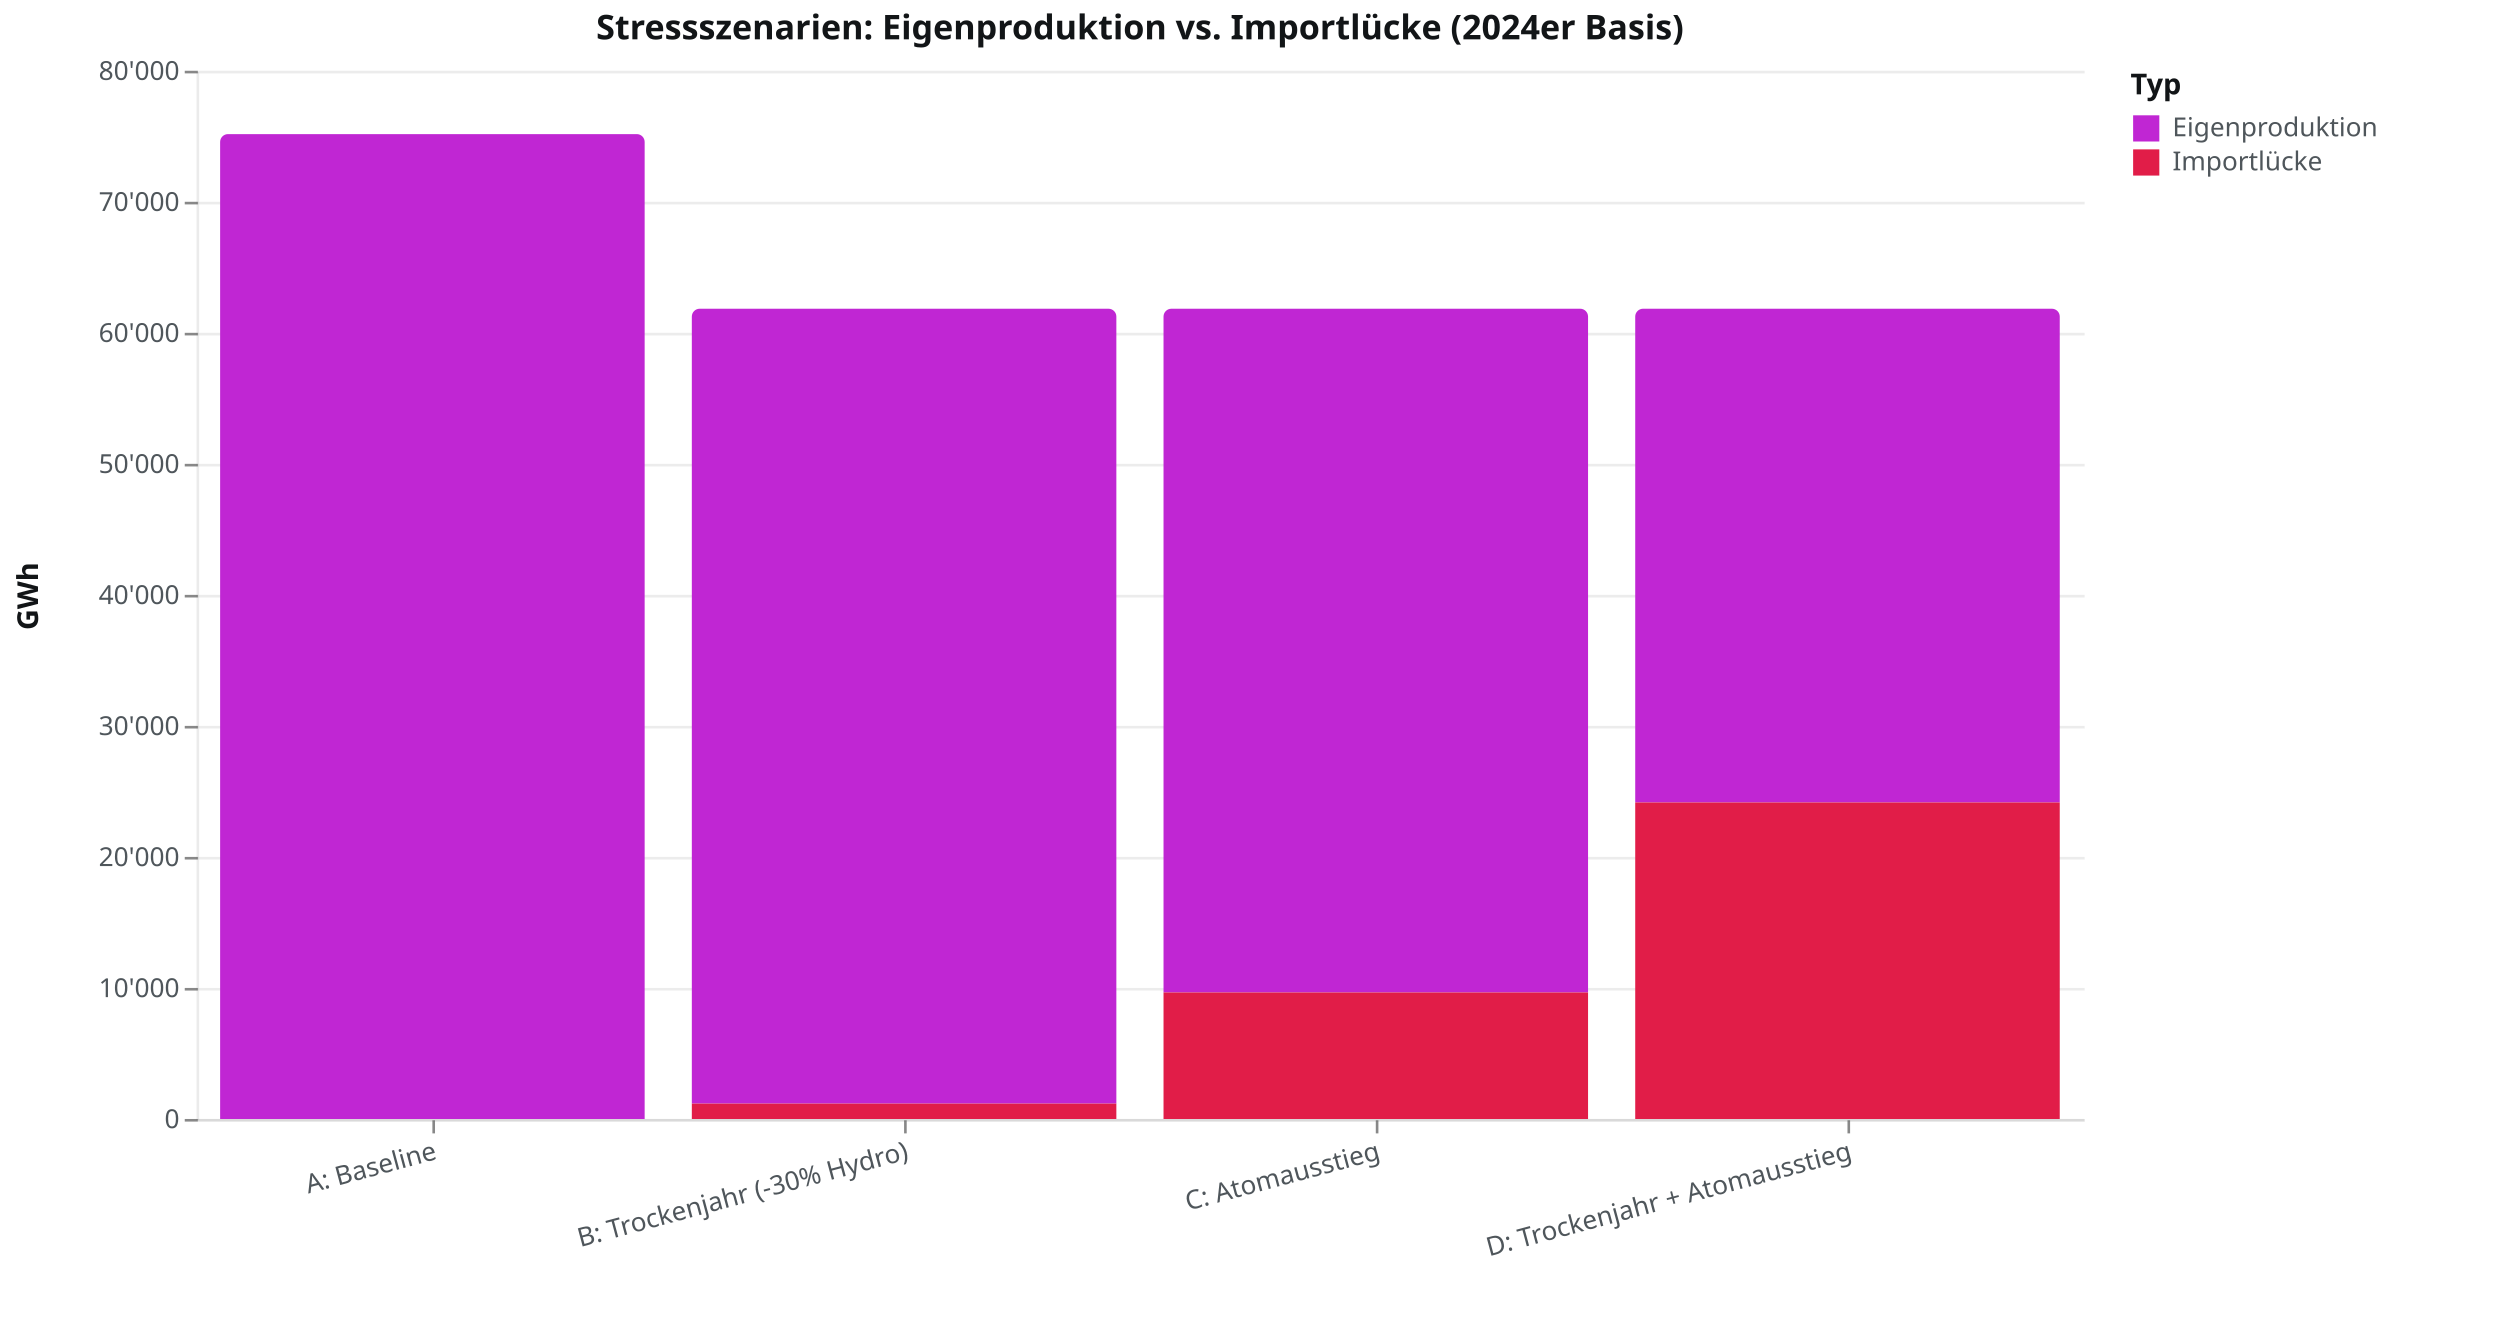
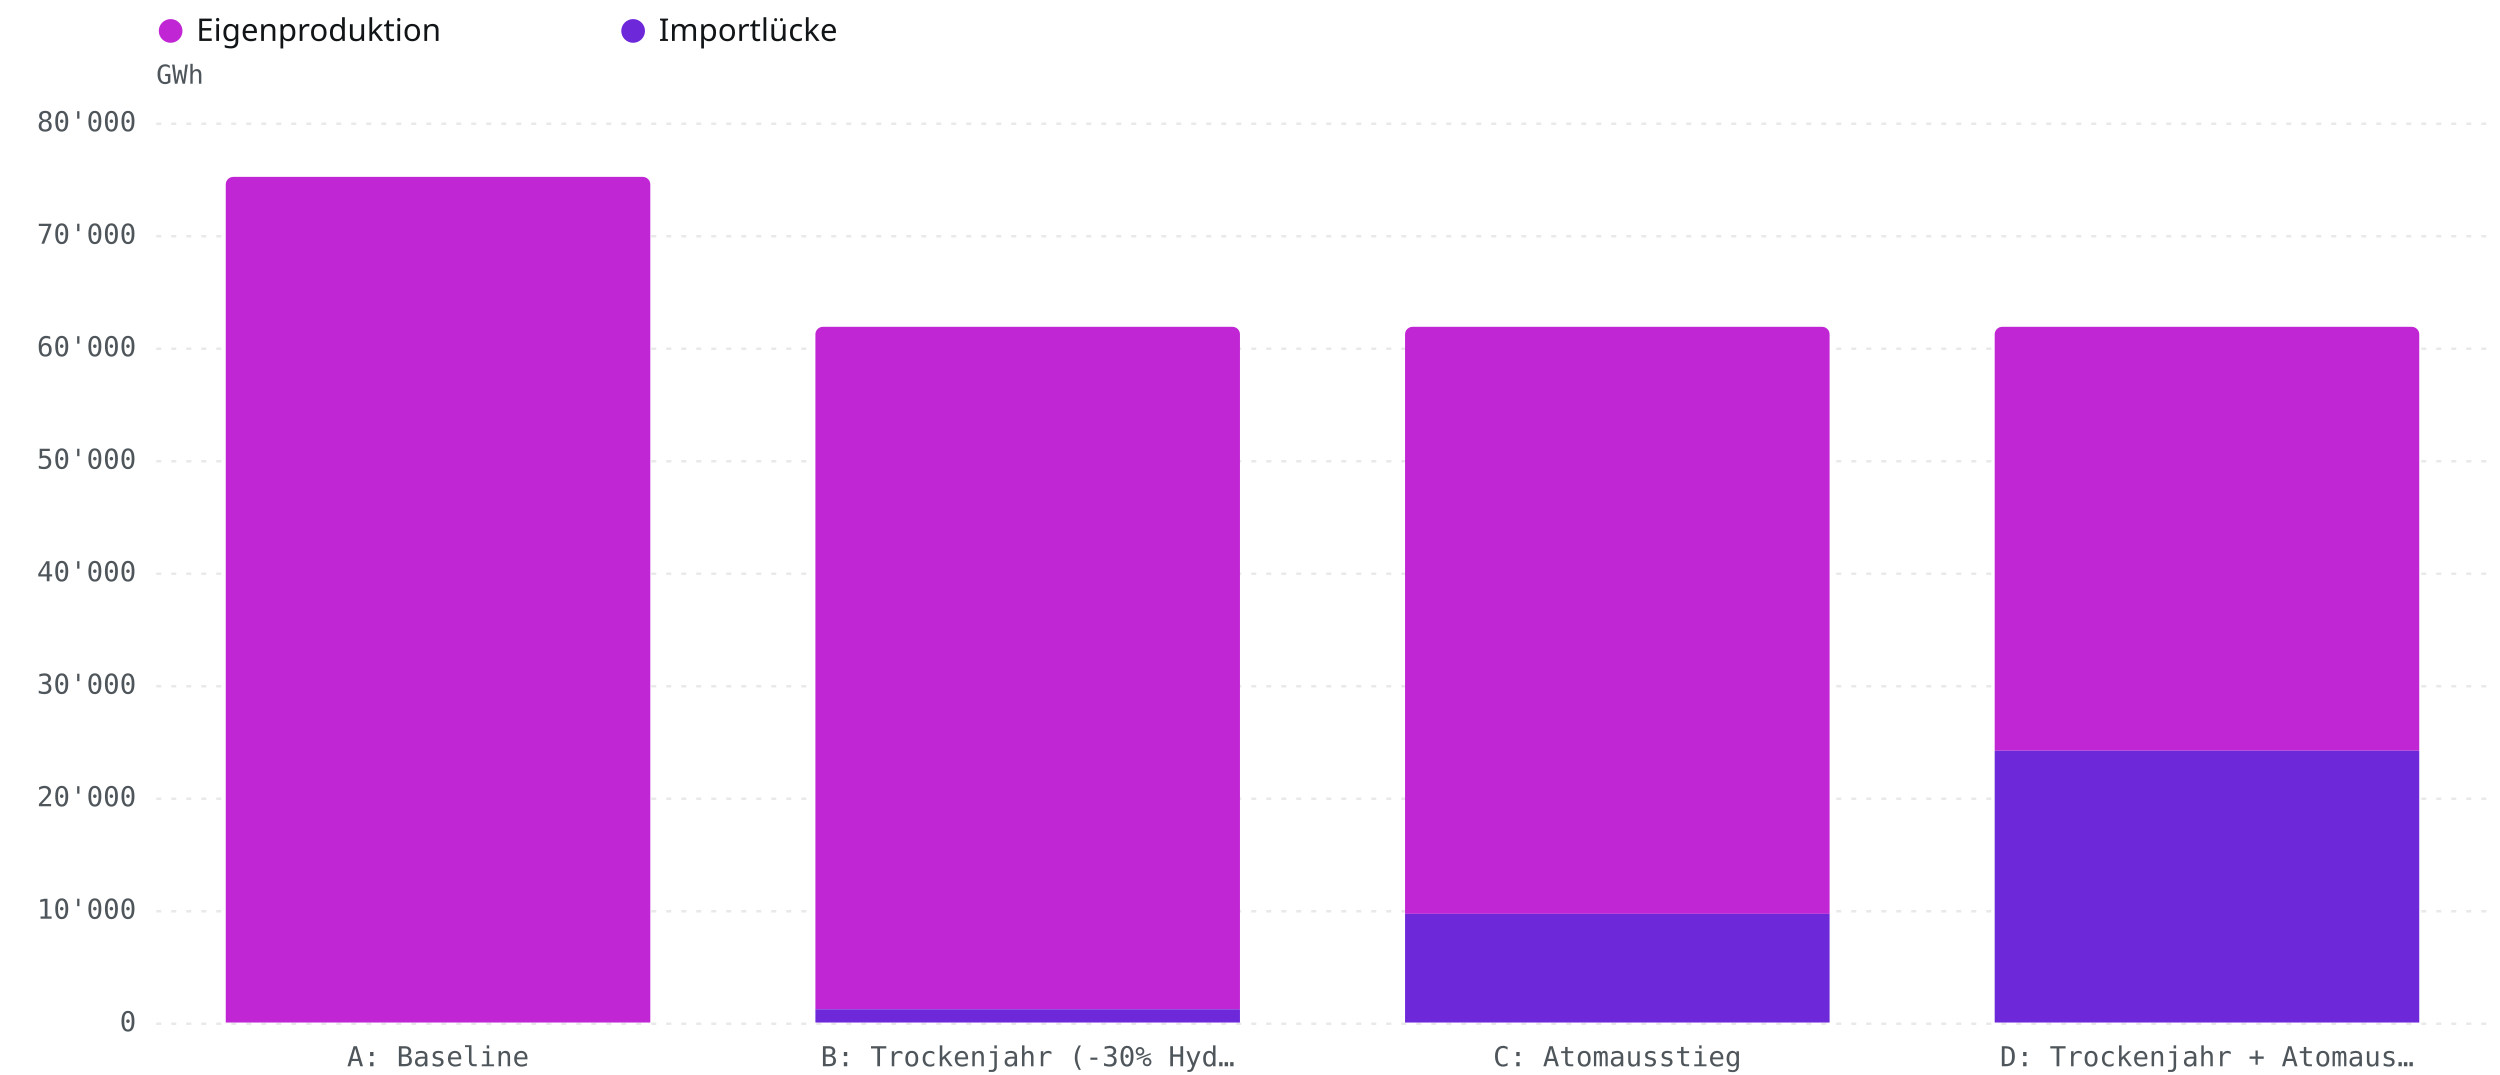
- <svg xmlns="http://www.w3.org/2000/svg" version="1.1" class="marks" width="954" height="509" viewBox="0 0 954 509">
-   <g fill="none" stroke-miterlimit="10" transform="translate(75,27)">
+ <svg xmlns="http://www.w3.org/2000/svg" version="1.1" class="marks" width="1000" height="430" viewBox="0 0 1000 430">
+   <g fill="none" stroke-miterlimit="10" transform="translate(62,49)">
    <g class="mark-group role-frame root" role="graphics-object" aria-roledescription="group mark container">
      <g transform="translate(0,0)">
-         <path class="background" aria-hidden="true" d="M0.5,0.5h720v400h-720Z" />
+         <path class="background" aria-hidden="true" d="M0,0h934v360h-934Z" />
        <g>
          <g class="mark-group role-axis" aria-hidden="true">
            <g transform="translate(0.5,0.5)">
              <path class="background" aria-hidden="true" d="M0,0h0v0h0Z" pointer-events="none" />
              <g>
                <g class="mark-rule role-axis-grid" pointer-events="none">
-                   <line transform="translate(0,400)" x2="720" y2="0" stroke="rgba(18,21,23,0.08)" stroke-width="1" opacity="1" />
-                   <line transform="translate(0,350)" x2="720" y2="0" stroke="rgba(18,21,23,0.08)" stroke-width="1" opacity="1" />
-                   <line transform="translate(0,300)" x2="720" y2="0" stroke="rgba(18,21,23,0.08)" stroke-width="1" opacity="1" />
-                   <line transform="translate(0,250)" x2="720" y2="0" stroke="rgba(18,21,23,0.08)" stroke-width="1" opacity="1" />
-                   <line transform="translate(0,200)" x2="720" y2="0" stroke="rgba(18,21,23,0.08)" stroke-width="1" opacity="1" />
-                   <line transform="translate(0,150)" x2="720" y2="0" stroke="rgba(18,21,23,0.08)" stroke-width="1" opacity="1" />
-                   <line transform="translate(0,100)" x2="720" y2="0" stroke="rgba(18,21,23,0.08)" stroke-width="1" opacity="1" />
-                   <line transform="translate(0,50)" x2="720" y2="0" stroke="rgba(18,21,23,0.08)" stroke-width="1" opacity="1" />
-                   <line transform="translate(0,0)" x2="720" y2="0" stroke="rgba(18,21,23,0.08)" stroke-width="1" opacity="1" />
+                   <line transform="translate(0,360)" x2="934" y2="0" stroke="rgba(18,21,23,0.09)" stroke-width="1" stroke-dasharray="2,4" opacity="1" />
+                   <line transform="translate(0,315)" x2="934" y2="0" stroke="rgba(18,21,23,0.09)" stroke-width="1" stroke-dasharray="2,4" opacity="1" />
+                   <line transform="translate(0,270)" x2="934" y2="0" stroke="rgba(18,21,23,0.09)" stroke-width="1" stroke-dasharray="2,4" opacity="1" />
+                   <line transform="translate(0,225)" x2="934" y2="0" stroke="rgba(18,21,23,0.09)" stroke-width="1" stroke-dasharray="2,4" opacity="1" />
+                   <line transform="translate(0,180)" x2="934" y2="0" stroke="rgba(18,21,23,0.09)" stroke-width="1" stroke-dasharray="2,4" opacity="1" />
+                   <line transform="translate(0,135)" x2="934" y2="0" stroke="rgba(18,21,23,0.09)" stroke-width="1" stroke-dasharray="2,4" opacity="1" />
+                   <line transform="translate(0,90)" x2="934" y2="0" stroke="rgba(18,21,23,0.09)" stroke-width="1" stroke-dasharray="2,4" opacity="1" />
+                   <line transform="translate(0,45)" x2="934" y2="0" stroke="rgba(18,21,23,0.09)" stroke-width="1" stroke-dasharray="2,4" opacity="1" />
+                   <line transform="translate(0,0)" x2="934" y2="0" stroke="rgba(18,21,23,0.09)" stroke-width="1" stroke-dasharray="2,4" opacity="1" />
                </g>
              </g>
              <path class="foreground" aria-hidden="true" d="" pointer-events="none" display="none" />
            </g>
          </g>
          <g class="mark-group role-axis" role="graphics-symbol" aria-roledescription="axis" aria-label="X-axis for a discrete scale with 4 values: A: Baseline, B: Trockenjahr (-30% Hydro), C: Atomausstieg, D: Trockenjahr + Atomausstieg">
-             <g transform="translate(0.5,400.5)">
+             <g transform="translate(0.5,360.5)">
              <path class="background" aria-hidden="true" d="M0,0h0v0h0Z" pointer-events="none" />
              <g>
-                 <g class="mark-rule role-axis-tick" pointer-events="none">
-                   <line transform="translate(90,0)" x2="0" y2="5" stroke="#888" stroke-width="1" opacity="1" />
-                   <line transform="translate(270,0)" x2="0" y2="5" stroke="#888" stroke-width="1" opacity="1" />
-                   <line transform="translate(450,0)" x2="0" y2="5" stroke="#888" stroke-width="1" opacity="1" />
-                   <line transform="translate(630,0)" x2="0" y2="5" stroke="#888" stroke-width="1" opacity="1" />
-                 </g>
                <g class="mark-text role-axis-label" pointer-events="none">
-                   <text text-anchor="end" transform="translate(89.5,7) rotate(345) translate(0,8)" font-family="Switzer, system-ui, sans-serif" font-size="10px" fill="#4f565b" opacity="1">A: Baseline</text>
-                   <text text-anchor="end" transform="translate(269.5,7) rotate(345) translate(0,8)" font-family="Switzer, system-ui, sans-serif" font-size="10px" fill="#4f565b" opacity="1">B: Trockenjahr (-30% Hydro)</text>
-                   <text text-anchor="end" transform="translate(449.5,7) rotate(345) translate(0,8)" font-family="Switzer, system-ui, sans-serif" font-size="10px" fill="#4f565b" opacity="1">C: Atomausstieg</text>
-                   <text text-anchor="end" transform="translate(629.5,7) rotate(345) translate(0,8)" font-family="Switzer, system-ui, sans-serif" font-size="10px" fill="#4f565b" opacity="1">D: Trockenjahr + Atomausstieg</text>
-                 </g>
-                 <g class="mark-rule role-axis-domain" pointer-events="none">
-                   <line transform="translate(0,0)" x2="720" y2="0" stroke="rgba(0,0,0,0.08)" stroke-width="1" opacity="1" />
+                   <text text-anchor="middle" transform="translate(112.7121,17)" font-family="ui-monospace, &quot;SF Mono&quot;, &quot;JetBrains Mono&quot;, Menlo, Consolas, monospace" font-size="11px" fill="#4f565b" opacity="1">A: Baseline</text>
+                   <text text-anchor="middle" transform="translate(348.5707,17)" font-family="ui-monospace, &quot;SF Mono&quot;, &quot;JetBrains Mono&quot;, Menlo, Consolas, monospace" font-size="11px" fill="#4f565b" opacity="1">B: Trockenjahr (-30% Hyd…</text>
+                   <text text-anchor="middle" transform="translate(584.4293,17)" font-family="ui-monospace, &quot;SF Mono&quot;, &quot;JetBrains Mono&quot;, Menlo, Consolas, monospace" font-size="11px" fill="#4f565b" opacity="1">C: Atomausstieg</text>
+                   <text text-anchor="middle" transform="translate(820.2879,17)" font-family="ui-monospace, &quot;SF Mono&quot;, &quot;JetBrains Mono&quot;, Menlo, Consolas, monospace" font-size="11px" fill="#4f565b" opacity="1">D: Trockenjahr + Atomaus…</text>
                </g>
              </g>
              <path class="foreground" aria-hidden="true" d="" pointer-events="none" display="none" />
            </g>
          </g>
          <g class="mark-group role-axis" role="graphics-symbol" aria-roledescription="axis" aria-label="Y-axis titled 'GWh' for a linear scale with values from 0 to 80'000">
            <g transform="translate(0.5,0.5)">
              <path class="background" aria-hidden="true" d="M0,0h0v0h0Z" pointer-events="none" />
              <g>
-                 <g class="mark-rule role-axis-tick" pointer-events="none">
-                   <line transform="translate(0,400)" x2="-5" y2="0" stroke="#888" stroke-width="1" opacity="1" />
-                   <line transform="translate(0,350)" x2="-5" y2="0" stroke="#888" stroke-width="1" opacity="1" />
-                   <line transform="translate(0,300)" x2="-5" y2="0" stroke="#888" stroke-width="1" opacity="1" />
-                   <line transform="translate(0,250)" x2="-5" y2="0" stroke="#888" stroke-width="1" opacity="1" />
-                   <line transform="translate(0,200)" x2="-5" y2="0" stroke="#888" stroke-width="1" opacity="1" />
-                   <line transform="translate(0,150)" x2="-5" y2="0" stroke="#888" stroke-width="1" opacity="1" />
-                   <line transform="translate(0,100)" x2="-5" y2="0" stroke="#888" stroke-width="1" opacity="1" />
-                   <line transform="translate(0,50)" x2="-5" y2="0" stroke="#888" stroke-width="1" opacity="1" />
-                   <line transform="translate(0,0)" x2="-5" y2="0" stroke="#888" stroke-width="1" opacity="1" />
-                 </g>
                <g class="mark-text role-axis-label" pointer-events="none">
-                   <text text-anchor="end" transform="translate(-7,403)" font-family="Switzer, system-ui, sans-serif" font-size="10px" fill="#4f565b" opacity="1">0</text>
-                   <text text-anchor="end" transform="translate(-7,353)" font-family="Switzer, system-ui, sans-serif" font-size="10px" fill="#4f565b" opacity="1">10'000</text>
-                   <text text-anchor="end" transform="translate(-7,303)" font-family="Switzer, system-ui, sans-serif" font-size="10px" fill="#4f565b" opacity="1">20'000</text>
-                   <text text-anchor="end" transform="translate(-7,253)" font-family="Switzer, system-ui, sans-serif" font-size="10px" fill="#4f565b" opacity="1">30'000</text>
-                   <text text-anchor="end" transform="translate(-7,203)" font-family="Switzer, system-ui, sans-serif" font-size="10px" fill="#4f565b" opacity="1">40'000</text>
-                   <text text-anchor="end" transform="translate(-7,153)" font-family="Switzer, system-ui, sans-serif" font-size="10px" fill="#4f565b" opacity="1">50'000</text>
-                   <text text-anchor="end" transform="translate(-7,103)" font-family="Switzer, system-ui, sans-serif" font-size="10px" fill="#4f565b" opacity="1">60'000</text>
-                   <text text-anchor="end" transform="translate(-7,53)" font-family="Switzer, system-ui, sans-serif" font-size="10px" fill="#4f565b" opacity="1">70'000</text>
-                   <text text-anchor="end" transform="translate(-7,3)" font-family="Switzer, system-ui, sans-serif" font-size="10px" fill="#4f565b" opacity="1">80'000</text>
-                 </g>
-                 <g class="mark-rule role-axis-domain" pointer-events="none">
-                   <line transform="translate(0,400)" x2="0" y2="-400" stroke="rgba(0,0,0,0.08)" stroke-width="1" opacity="1" />
+                   <text text-anchor="end" transform="translate(-8,363)" font-family="ui-monospace, &quot;SF Mono&quot;, &quot;JetBrains Mono&quot;, Menlo, Consolas, monospace" font-size="11px" fill="#4f565b" opacity="1">0</text>
+                   <text text-anchor="end" transform="translate(-8,318)" font-family="ui-monospace, &quot;SF Mono&quot;, &quot;JetBrains Mono&quot;, Menlo, Consolas, monospace" font-size="11px" fill="#4f565b" opacity="1">10'000</text>
+                   <text text-anchor="end" transform="translate(-8,273)" font-family="ui-monospace, &quot;SF Mono&quot;, &quot;JetBrains Mono&quot;, Menlo, Consolas, monospace" font-size="11px" fill="#4f565b" opacity="1">20'000</text>
+                   <text text-anchor="end" transform="translate(-8,228)" font-family="ui-monospace, &quot;SF Mono&quot;, &quot;JetBrains Mono&quot;, Menlo, Consolas, monospace" font-size="11px" fill="#4f565b" opacity="1">30'000</text>
+                   <text text-anchor="end" transform="translate(-8,183)" font-family="ui-monospace, &quot;SF Mono&quot;, &quot;JetBrains Mono&quot;, Menlo, Consolas, monospace" font-size="11px" fill="#4f565b" opacity="1">40'000</text>
+                   <text text-anchor="end" transform="translate(-8,138)" font-family="ui-monospace, &quot;SF Mono&quot;, &quot;JetBrains Mono&quot;, Menlo, Consolas, monospace" font-size="11px" fill="#4f565b" opacity="1">50'000</text>
+                   <text text-anchor="end" transform="translate(-8,93)" font-family="ui-monospace, &quot;SF Mono&quot;, &quot;JetBrains Mono&quot;, Menlo, Consolas, monospace" font-size="11px" fill="#4f565b" opacity="1">60'000</text>
+                   <text text-anchor="end" transform="translate(-8,48)" font-family="ui-monospace, &quot;SF Mono&quot;, &quot;JetBrains Mono&quot;, Menlo, Consolas, monospace" font-size="11px" fill="#4f565b" opacity="1">70'000</text>
+                   <text text-anchor="end" transform="translate(-8,3)" font-family="ui-monospace, &quot;SF Mono&quot;, &quot;JetBrains Mono&quot;, Menlo, Consolas, monospace" font-size="11px" fill="#4f565b" opacity="1">80'000</text>
                </g>
                <g class="mark-text role-axis-title" pointer-events="none">
-                   <text text-anchor="middle" transform="translate(-59,200) rotate(-90) translate(0,-2)" font-family="Switzer, system-ui, sans-serif" font-size="11px" font-weight="bold" fill="#121517" opacity="1">GWh</text>
+                   <text text-anchor="start" transform="translate(0,-16)" font-family="ui-monospace, &quot;SF Mono&quot;, &quot;JetBrains Mono&quot;, Menlo, Consolas, monospace" font-size="10.5px" font-weight="400" fill="#4f565b" opacity="1">GWh</text>
                </g>
              </g>
              <path class="foreground" aria-hidden="true" d="" pointer-events="none" display="none" />
            </g>
          </g>
          <g class="mark-group role-scope" role="graphics-object" aria-roledescription="group mark container">
-             <g transform="translate(9,24.175)">
-               <path class="background" aria-hidden="true" d="M3,0L159,0C160.656,0,162,1.344,162,3L162,375.825C162,375.825,162,375.825,162,375.825L0,375.825C0,375.825,0,375.825,0,375.825L0,3C0,1.344,1.344,0,3,0Z" />
-               <g clip-path="url(#clip118)">
+             <g transform="translate(28.30303,21.7575)">
+               <path class="background" aria-hidden="true" d="M3,0L166.818,0C168.474,0,169.818,1.344,169.818,3L169.818,338.243C169.818,338.243,169.818,338.243,169.818,338.243L0,338.243C0,338.243,0,338.243,0,338.243L0,3C0,1.344,1.344,0,3,0Z" />
+               <g clip-path="url(#clip243)">
                <g class="mark-group role-scope" role="graphics-object" aria-roledescription="group mark container">
-                   <g transform="translate(0,-24.175)">
-                     <path class="background" aria-hidden="true" d="M0,0h162v0h-162Z" />
+                   <g transform="translate(0,-21.7575)">
+                     <path class="background" aria-hidden="true" d="M0,0h169.818v0h-169.818Z" />
                    <g>
                      <g class="mark-rect role-mark marks" role="graphics-object" aria-roledescription="rect mark container">
-                         <path aria-label="Szenario: A: Baseline; GWh: 75165; Typ: Eigenproduktion" role="graphics-symbol" aria-roledescription="bar" d="M0,24.175h162v375.825h-162Z" fill="#c026d3" />
-                         <path aria-label="Szenario: A: Baseline; GWh: 0; Typ: Importlücke" role="graphics-symbol" aria-roledescription="bar" d="M0,400h162v0h-162Z" fill="#e11d48" />
+                         <path aria-label="Szenario: A: Baseline; GWh: 75165; Typ: Eigenproduktion" role="graphics-symbol" aria-roledescription="bar" d="M0,21.758h169.818v338.243h-169.818Z" fill="#c026d3" />
+                         <path aria-label="Szenario: A: Baseline; GWh: 0; Typ: Importlücke" role="graphics-symbol" aria-roledescription="bar" d="M0,360h169.818v0h-169.818Z" fill="#6d28d9" />
                      </g>
                    </g>
                    <path class="foreground" aria-hidden="true" d="" display="none" />
                  </g>
                </g>
              </g>
              <path class="foreground" aria-hidden="true" d="" display="none" />
            </g>
-             <g transform="translate(189,90.81)">
-               <path class="background" aria-hidden="true" d="M3,0L159,0C160.656,0,162,1.344,162,3L162,309.19C162,309.19,162,309.19,162,309.19L0,309.19C0,309.19,0,309.19,0,309.19L0,3C0,1.344,1.344,0,3,0Z" />
-               <g clip-path="url(#clip119)">
+             <g transform="translate(264.1616,81.729)">
+               <path class="background" aria-hidden="true" d="M3,0L166.818,0C168.474,0,169.818,1.344,169.818,3L169.818,278.271C169.818,278.271,169.818,278.271,169.818,278.271L0,278.271C0,278.271,0,278.271,0,278.271L0,3C0,1.344,1.344,0,3,0Z" />
+               <g clip-path="url(#clip244)">
                <g class="mark-group role-scope" role="graphics-object" aria-roledescription="group mark container">
-                   <g transform="translate(0,-90.81)">
-                     <path class="background" aria-hidden="true" d="M0,0h162v0h-162Z" />
+                   <g transform="translate(0,-81.729)">
+                     <path class="background" aria-hidden="true" d="M0,0h169.818v0h-169.818Z" />
                    <g>
                      <g class="mark-rect role-mark marks" role="graphics-object" aria-roledescription="rect mark container">
-                         <path aria-label="Szenario: B: Trockenjahr (-30% Hydro); GWh: 60664; Typ: Eigenproduktion" role="graphics-symbol" aria-roledescription="bar" d="M0,90.81h162v303.32h-162Z" fill="#c026d3" />
-                         <path aria-label="Szenario: B: Trockenjahr (-30% Hydro); GWh: 1174; Typ: Importlücke" role="graphics-symbol" aria-roledescription="bar" d="M0,394.13h162v5.87h-162Z" fill="#e11d48" />
+                         <path aria-label="Szenario: B: Trockenjahr (-30% Hydro); GWh: 60664; Typ: Eigenproduktion" role="graphics-symbol" aria-roledescription="bar" d="M0,81.729h169.818v272.988h-169.818Z" fill="#c026d3" />
+                         <path aria-label="Szenario: B: Trockenjahr (-30% Hydro); GWh: 1174; Typ: Importlücke" role="graphics-symbol" aria-roledescription="bar" d="M0,354.717h169.818v5.283h-169.818Z" fill="#6d28d9" />
                      </g>
                    </g>
                    <path class="foreground" aria-hidden="true" d="" display="none" />
                  </g>
                </g>
              </g>
              <path class="foreground" aria-hidden="true" d="" display="none" />
            </g>
-             <g transform="translate(369,90.81)">
-               <path class="background" aria-hidden="true" d="M3,0L159,0C160.656,0,162,1.344,162,3L162,309.19C162,309.19,162,309.19,162,309.19L0,309.19C0,309.19,0,309.19,0,309.19L0,3C0,1.344,1.344,0,3,0Z" />
-               <g clip-path="url(#clip120)">
+             <g transform="translate(500.0202,81.729)">
+               <path class="background" aria-hidden="true" d="M3,0L166.818,0C168.474,0,169.818,1.344,169.818,3L169.818,278.271C169.818,278.271,169.818,278.271,169.818,278.271L0,278.271C0,278.271,0,278.271,0,278.271L0,3C0,1.344,1.344,0,3,0Z" />
+               <g clip-path="url(#clip245)">
                <g class="mark-group role-scope" role="graphics-object" aria-roledescription="group mark container">
-                   <g transform="translate(0,-90.81)">
-                     <path class="background" aria-hidden="true" d="M0,0h162v0h-162Z" />
+                   <g transform="translate(0,-81.729)">
+                     <path class="background" aria-hidden="true" d="M0,0h169.818v0h-169.818Z" />
                    <g>
                      <g class="mark-rect role-mark marks" role="graphics-object" aria-roledescription="rect mark container">
-                         <path aria-label="Szenario: C: Atomausstieg; GWh: 52182; Typ: Eigenproduktion" role="graphics-symbol" aria-roledescription="bar" d="M0,90.81h162v260.91h-162Z" fill="#c026d3" />
-                         <path aria-label="Szenario: C: Atomausstieg; GWh: 9656; Typ: Importlücke" role="graphics-symbol" aria-roledescription="bar" d="M0,351.72h162v48.28h-162Z" fill="#e11d48" />
+                         <path aria-label="Szenario: C: Atomausstieg; GWh: 52182; Typ: Eigenproduktion" role="graphics-symbol" aria-roledescription="bar" d="M0,81.729h169.818v234.819h-169.818Z" fill="#c026d3" />
+                         <path aria-label="Szenario: C: Atomausstieg; GWh: 9656; Typ: Importlücke" role="graphics-symbol" aria-roledescription="bar" d="M0,316.548h169.818v43.452h-169.818Z" fill="#6d28d9" />
                      </g>
                    </g>
                    <path class="foreground" aria-hidden="true" d="" display="none" />
                  </g>
                </g>
              </g>
              <path class="foreground" aria-hidden="true" d="" display="none" />
            </g>
-             <g transform="translate(549,90.81)">
-               <path class="background" aria-hidden="true" d="M3,0L159,0C160.656,0,162,1.344,162,3L162,309.19C162,309.19,162,309.19,162,309.19L0,309.19C0,309.19,0,309.19,0,309.19L0,3C0,1.344,1.344,0,3,0Z" />
-               <g clip-path="url(#clip121)">
+             <g transform="translate(735.8788,81.729)">
+               <path class="background" aria-hidden="true" d="M3,0L166.818,0C168.474,0,169.818,1.344,169.818,3L169.818,278.271C169.818,278.271,169.818,278.271,169.818,278.271L0,278.271C0,278.271,0,278.271,0,278.271L0,3C0,1.344,1.344,0,3,0Z" />
+               <g clip-path="url(#clip246)">
                <g class="mark-group role-scope" role="graphics-object" aria-roledescription="group mark container">
-                   <g transform="translate(0,-90.81)">
-                     <path class="background" aria-hidden="true" d="M0,0h162v0h-162Z" />
+                   <g transform="translate(0,-81.729)">
+                     <path class="background" aria-hidden="true" d="M0,0h169.818v0h-169.818Z" />
                    <g>
                      <g class="mark-rect role-mark marks" role="graphics-object" aria-roledescription="rect mark container">
-                         <path aria-label="Szenario: D: Trockenjahr + Atomausstieg; GWh: 37681; Typ: Eigenproduktion" role="graphics-symbol" aria-roledescription="bar" d="M0,90.81h162v188.405h-162Z" fill="#c026d3" />
-                         <path aria-label="Szenario: D: Trockenjahr + Atomausstieg; GWh: 24157; Typ: Importlücke" role="graphics-symbol" aria-roledescription="bar" d="M0,279.215h162v120.785h-162Z" fill="#e11d48" />
+                         <path aria-label="Szenario: D: Trockenjahr + Atomausstieg; GWh: 37681; Typ: Eigenproduktion" role="graphics-symbol" aria-roledescription="bar" d="M0,81.729h169.818v169.564h-169.818Z" fill="#c026d3" />
+                         <path aria-label="Szenario: D: Trockenjahr + Atomausstieg; GWh: 24157; Typ: Importlücke" role="graphics-symbol" aria-roledescription="bar" d="M0,251.293h169.818v108.707h-169.818Z" fill="#6d28d9" />
                      </g>
                    </g>
                    <path class="foreground" aria-hidden="true" d="" display="none" />
                  </g>
                </g>
              </g>
              <path class="foreground" aria-hidden="true" d="" display="none" />
            </g>
          </g>
-           <g class="mark-group role-legend" role="graphics-symbol" aria-roledescription="legend" aria-label="Symbol legend titled 'Typ' for fill color with 2 values: Eigenproduktion, Importlücke">
-             <g transform="translate(738,0)">
-               <path class="background" aria-hidden="true" d="M0,0h136v40h-136Z" pointer-events="none" />
+           <g class="mark-group role-legend" role="graphics-symbol" aria-roledescription="legend" aria-label="Symbol legend for fill color with 2 values: Eigenproduktion, Importlücke">
+             <g transform="translate(0,-43)">
+               <path class="background" aria-hidden="true" d="M0,0h312v13h-312Z" pointer-events="none" />
              <g>
                <g class="mark-group role-legend-entry">
-                   <g transform="translate(0,16)">
+                   <g transform="translate(0,0)">
                    <path class="background" aria-hidden="true" d="M0,0h0v0h0Z" pointer-events="none" />
                    <g>
                      <g class="mark-group role-scope" role="graphics-object" aria-roledescription="group mark container">
-                         <g transform="translate(0,0)">
-                           <path class="background" aria-hidden="true" d="M0,0h136v11h-136Z" pointer-events="none" opacity="1" />
+                         <g transform="translate(0,0.125)">
+                           <path class="background" aria-hidden="true" d="M0,0h166.5v12.75h-166.5Z" pointer-events="none" opacity="1" />
                          <g>
                            <g class="mark-symbol role-legend-symbol" pointer-events="none">
-                               <path transform="translate(6,6)" d="M-5,-5h10v10h-10Z" fill="#c026d3" stroke-width="1.5" opacity="1" />
+                               <path transform="translate(6.25,6.25)" d="M4.743,0A4.743,4.743,0,1,1,-4.743,0A4.743,4.743,0,1,1,4.743,0" fill="#c026d3" stroke-width="0" opacity="1" />
                            </g>
                            <g class="mark-text role-legend-label" pointer-events="none">
-                               <text text-anchor="start" transform="translate(16,9)" font-family="Switzer, system-ui, sans-serif" font-size="10px" fill="#4f565b" opacity="1">Eigenproduktion</text>
+                               <text text-anchor="start" transform="translate(16.5,10.25)" font-family="&quot;Mozilla Headline&quot;, system-ui, sans-serif" font-size="12.5px" fill="#121517" opacity="1">Eigenproduktion</text>
                            </g>
                          </g>
                          <path class="foreground" aria-hidden="true" d="" pointer-events="none" display="none" />
                        </g>
-                         <g transform="translate(0,13)">
-                           <path class="background" aria-hidden="true" d="M0,0h136v11h-136Z" pointer-events="none" opacity="1" />
+                         <g transform="translate(185,0.125)">
+                           <path class="background" aria-hidden="true" d="M0,0h126.5v12.75h-126.5Z" pointer-events="none" opacity="1" />
                          <g>
                            <g class="mark-symbol role-legend-symbol" pointer-events="none">
-                               <path transform="translate(6,6)" d="M-5,-5h10v10h-10Z" fill="#e11d48" stroke-width="1.5" opacity="1" />
+                               <path transform="translate(6.25,6.25)" d="M4.743,0A4.743,4.743,0,1,1,-4.743,0A4.743,4.743,0,1,1,4.743,0" fill="#6d28d9" stroke-width="0" opacity="1" />
                            </g>
                            <g class="mark-text role-legend-label" pointer-events="none">
-                               <text text-anchor="start" transform="translate(16,9)" font-family="Switzer, system-ui, sans-serif" font-size="10px" fill="#4f565b" opacity="1">Importlücke</text>
+                               <text text-anchor="start" transform="translate(16.5,10.25)" font-family="&quot;Mozilla Headline&quot;, system-ui, sans-serif" font-size="12.5px" fill="#121517" opacity="1">Importlücke</text>
                            </g>
                          </g>
                          <path class="foreground" aria-hidden="true" d="" pointer-events="none" display="none" />
                        </g>
                      </g>
                    </g>
                    <path class="foreground" aria-hidden="true" d="" pointer-events="none" display="none" />
                  </g>
-                 </g>
-                 <g class="mark-text role-legend-title" pointer-events="none">
-                   <text text-anchor="start" transform="translate(0,9)" font-family="Switzer, system-ui, sans-serif" font-size="11px" font-weight="bold" fill="#121517" opacity="1">Typ</text>
-                 </g>
-               </g>
-               <path class="foreground" aria-hidden="true" d="" pointer-events="none" display="none" />
-             </g>
-           </g>
-           <g class="mark-group role-title">
-             <g transform="translate(360,-22)">
-               <path class="background" aria-hidden="true" d="M0,0h0v0h0Z" pointer-events="none" />
-               <g>
-                 <g class="mark-text role-title-text" role="graphics-symbol" aria-roledescription="title" aria-label="Title text 'Stressszenarien: Eigenproduktion vs. Importlücke (2024er Basis)'" pointer-events="none">
-                   <text text-anchor="middle" transform="translate(0,10)" font-family="Switzer, system-ui, sans-serif" font-size="13px" font-weight="bold" fill="#121517" opacity="1">Stressszenarien: Eigenproduktion vs. Importlücke (2024er Basis)</text>
                </g>
              </g>
              <path class="foreground" aria-hidden="true" d="" pointer-events="none" display="none" />
            </g>
          </g>
        </g>
        <path class="foreground" aria-hidden="true" d="" display="none" />
      </g>
    </g>
  </g>
  <defs>
-     <clipPath id="clip118">
-       <path d="M3,0L159,0C160.656,0,162,1.344,162,3L162,375.825C162,375.825,162,375.825,162,375.825L0,375.825C0,375.825,0,375.825,0,375.825L0,3C0,1.344,1.344,0,3,0Z" />
+     <clipPath id="clip243">
+       <path d="M3,0L166.818,0C168.474,0,169.818,1.344,169.818,3L169.818,338.243C169.818,338.243,169.818,338.243,169.818,338.243L0,338.243C0,338.243,0,338.243,0,338.243L0,3C0,1.344,1.344,0,3,0Z" />
    </clipPath>
-     <clipPath id="clip119">
-       <path d="M3,0L159,0C160.656,0,162,1.344,162,3L162,309.19C162,309.19,162,309.19,162,309.19L0,309.19C0,309.19,0,309.19,0,309.19L0,3C0,1.344,1.344,0,3,0Z" />
+     <clipPath id="clip244">
+       <path d="M3,0L166.818,0C168.474,0,169.818,1.344,169.818,3L169.818,278.271C169.818,278.271,169.818,278.271,169.818,278.271L0,278.271C0,278.271,0,278.271,0,278.271L0,3C0,1.344,1.344,0,3,0Z" />
    </clipPath>
-     <clipPath id="clip120">
-       <path d="M3,0L159,0C160.656,0,162,1.344,162,3L162,309.19C162,309.19,162,309.19,162,309.19L0,309.19C0,309.19,0,309.19,0,309.19L0,3C0,1.344,1.344,0,3,0Z" />
+     <clipPath id="clip245">
+       <path d="M3,0L166.818,0C168.474,0,169.818,1.344,169.818,3L169.818,278.271C169.818,278.271,169.818,278.271,169.818,278.271L0,278.271C0,278.271,0,278.271,0,278.271L0,3C0,1.344,1.344,0,3,0Z" />
    </clipPath>
-     <clipPath id="clip121">
-       <path d="M3,0L159,0C160.656,0,162,1.344,162,3L162,309.19C162,309.19,162,309.19,162,309.19L0,309.19C0,309.19,0,309.19,0,309.19L0,3C0,1.344,1.344,0,3,0Z" />
+     <clipPath id="clip246">
+       <path d="M3,0L166.818,0C168.474,0,169.818,1.344,169.818,3L169.818,278.271C169.818,278.271,169.818,278.271,169.818,278.271L0,278.271C0,278.271,0,278.271,0,278.271L0,3C0,1.344,1.344,0,3,0Z" />
    </clipPath>
  </defs>
</svg>
